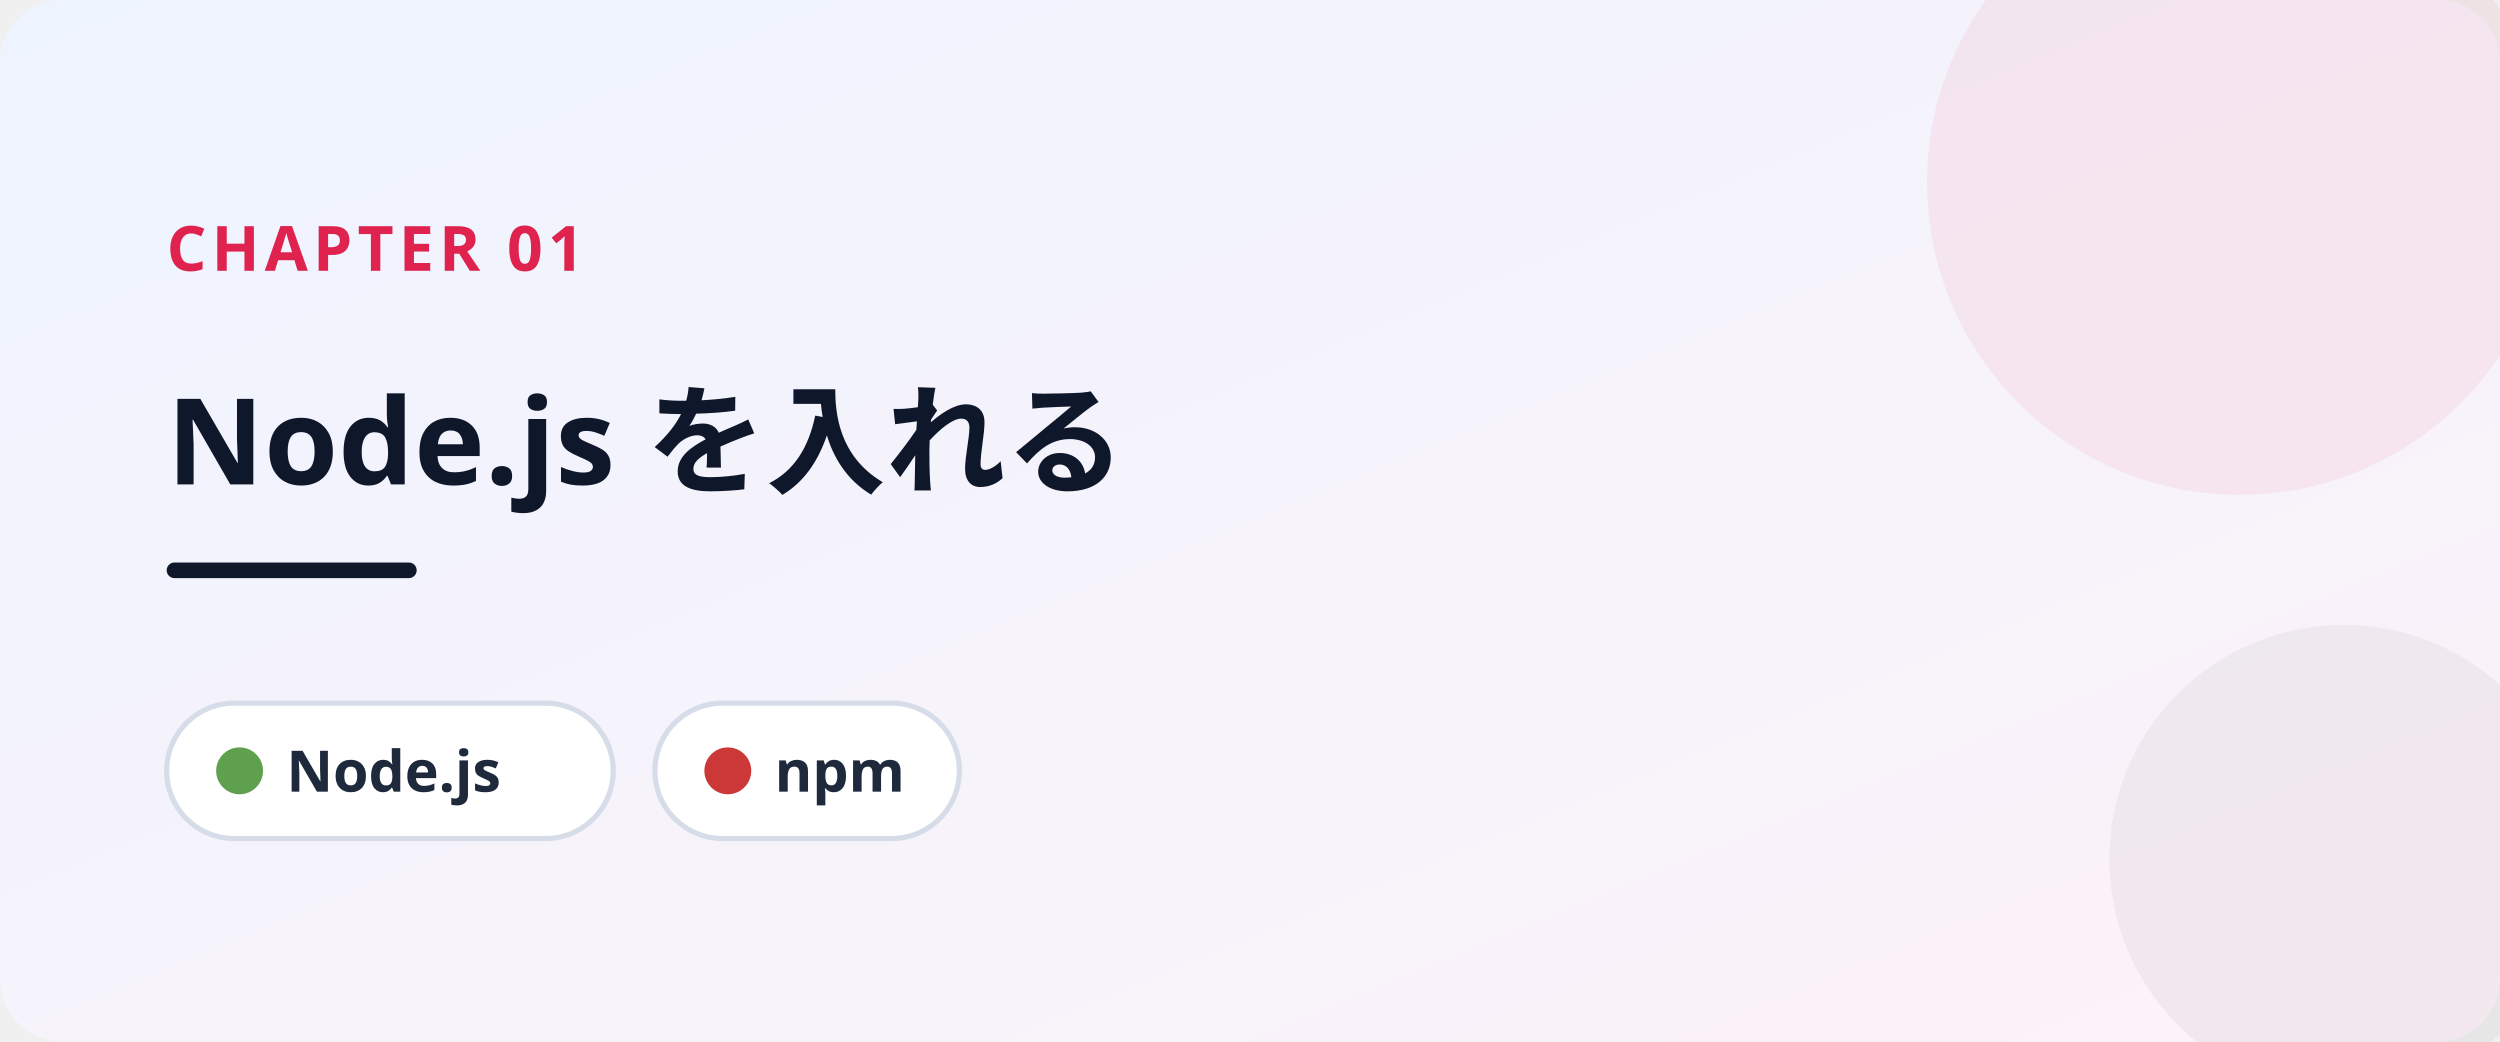
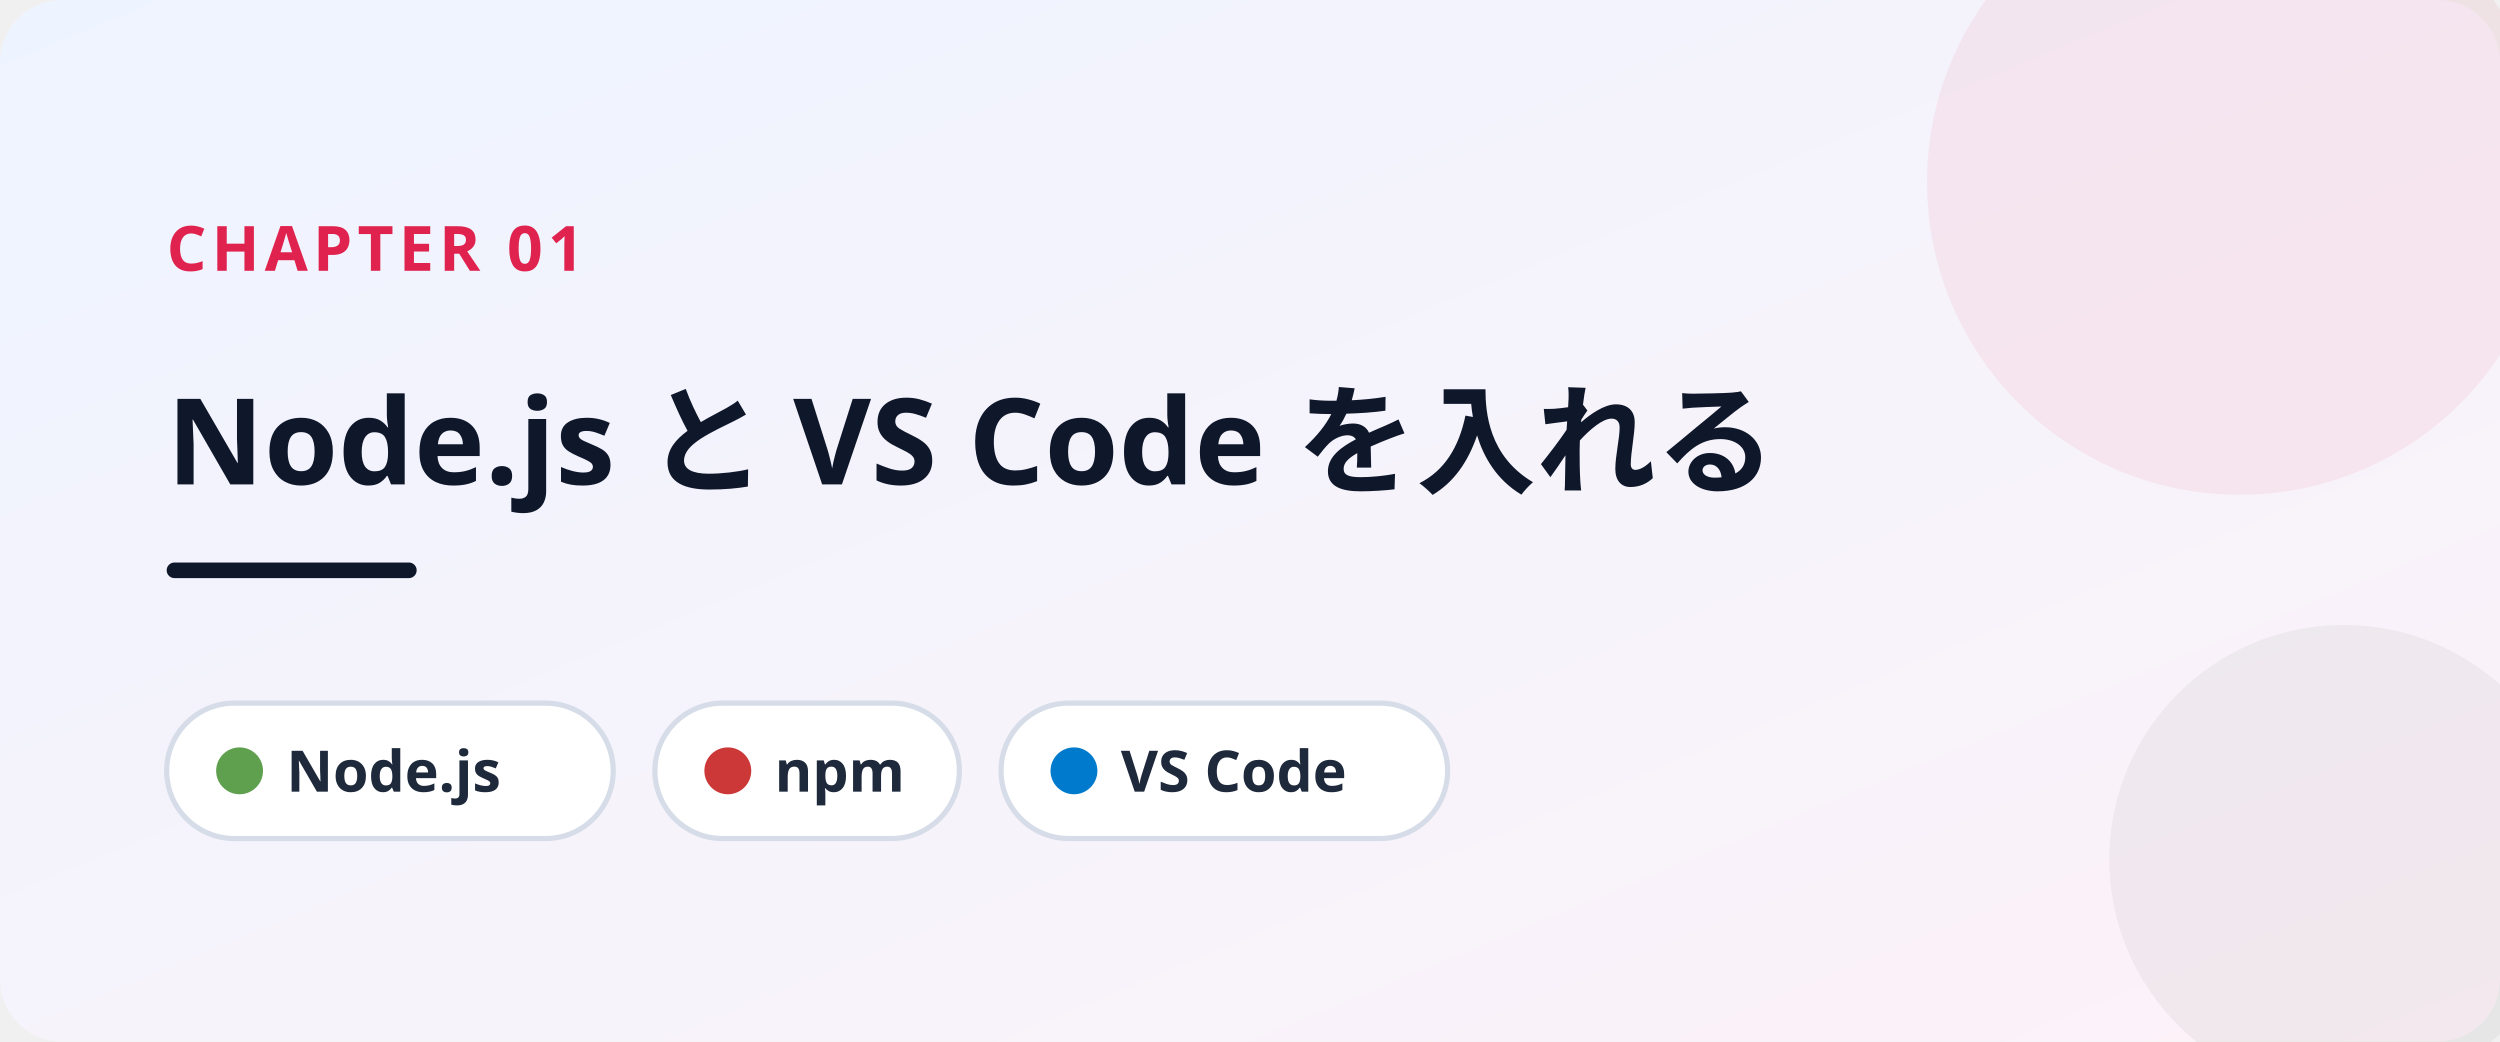
- <svg xmlns="http://www.w3.org/2000/svg" viewBox="0 0 960 400" width="960" height="400" role="img" aria-label="01 章: Node.js を入れる">
+ <svg xmlns="http://www.w3.org/2000/svg" viewBox="0 0 960 400" width="960" height="400" role="img" aria-label="01 章: Node.js と VS Code を入れる">
  <defs>
    <linearGradient id="bg" x1="0" y1="0" x2="1" y2="1">
      <stop offset="0" stop-color="#eef4ff" />
      <stop offset="1" stop-color="#fdf2f8" />
    </linearGradient>
  </defs>
  <rect width="960" height="400" rx="24" fill="url(#bg)" />
  <circle cx="860" cy="70" r="120" fill="#e0234e" opacity="0.07" />
  <circle cx="900" cy="330" r="90" fill="#111111" opacity="0.05" />
  <text x="64" y="104" font-size="24" font-weight="700" fill="#e0234e" font-family="'Hiragino Sans','Noto Sans JP','Yu Gothic UI',system-ui,sans-serif" letter-spacing="2">CHAPTER 01</text>
-   <text x="64" y="186" font-size="46" font-weight="800" fill="#0f172a" font-family="'Hiragino Sans','Noto Sans JP','Yu Gothic UI',system-ui,sans-serif">Node.js を入れる</text>
+   <text x="64" y="186" font-size="46" font-weight="800" fill="#0f172a" font-family="'Hiragino Sans','Noto Sans JP','Yu Gothic UI',system-ui,sans-serif">Node.js と VS Code を入れる</text>
  <rect x="64" y="216" width="96" height="6" rx="3" fill="#0f172a" />
  <g transform="translate(64 270)">
    <rect width="171.48" height="52" rx="26" fill="#ffffff" stroke="#d6dde8" stroke-width="2" />
    <circle cx="28" cy="26" r="9" fill="#5FA04E" />
    <text x="46" y="34" font-size="22" font-weight="600" fill="#1e293b" font-family="'Hiragino Sans','Noto Sans JP','Yu Gothic UI',system-ui,sans-serif">Node.js</text>
  </g>
  <g transform="translate(251.48 270)">
    <rect width="116.92" height="52" rx="26" fill="#ffffff" stroke="#d6dde8" stroke-width="2" />
    <circle cx="28" cy="26" r="9" fill="#CB3837" />
    <text x="46" y="34" font-size="22" font-weight="600" fill="#1e293b" font-family="'Hiragino Sans','Noto Sans JP','Yu Gothic UI',system-ui,sans-serif">npm</text>
  </g>
+   <g transform="translate(384.4 270)">
+     <rect width="171.48" height="52" rx="26" fill="#ffffff" stroke="#d6dde8" stroke-width="2" />
+     <circle cx="28" cy="26" r="9" fill="#007ACC" />
+     <text x="46" y="34" font-size="22" font-weight="600" fill="#1e293b" font-family="'Hiragino Sans','Noto Sans JP','Yu Gothic UI',system-ui,sans-serif">VS Code</text>
+   </g>
</svg>
